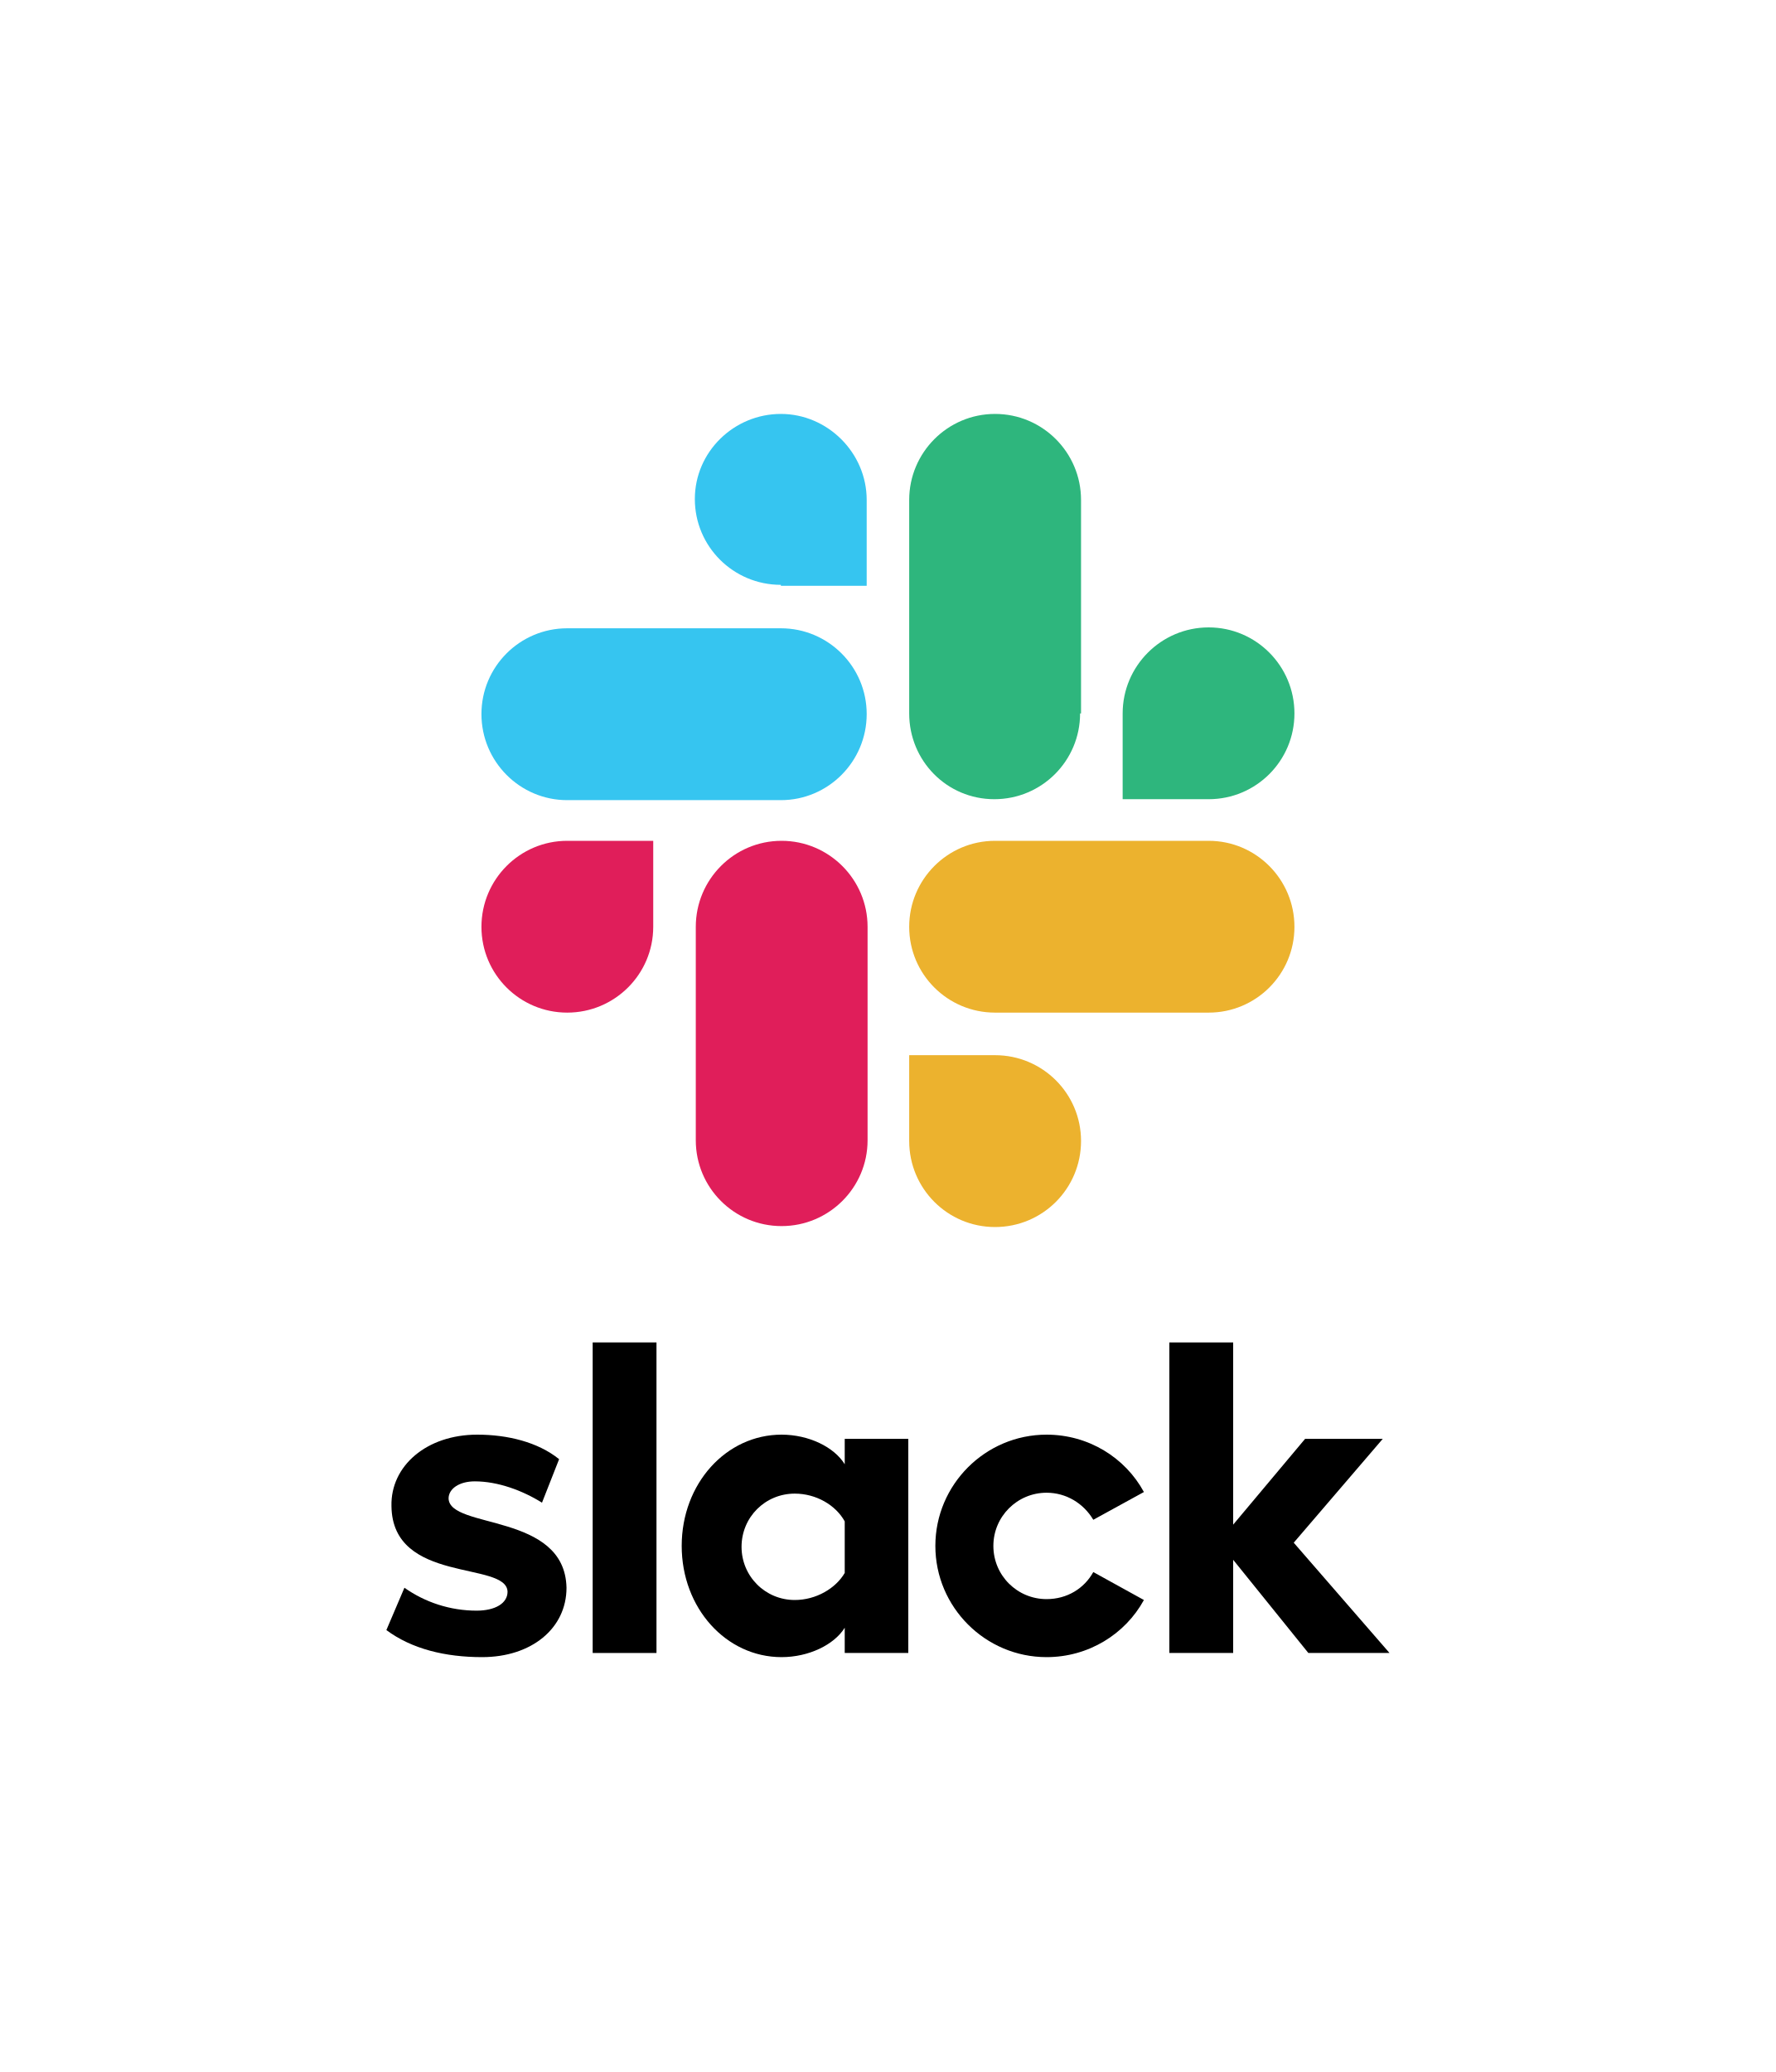
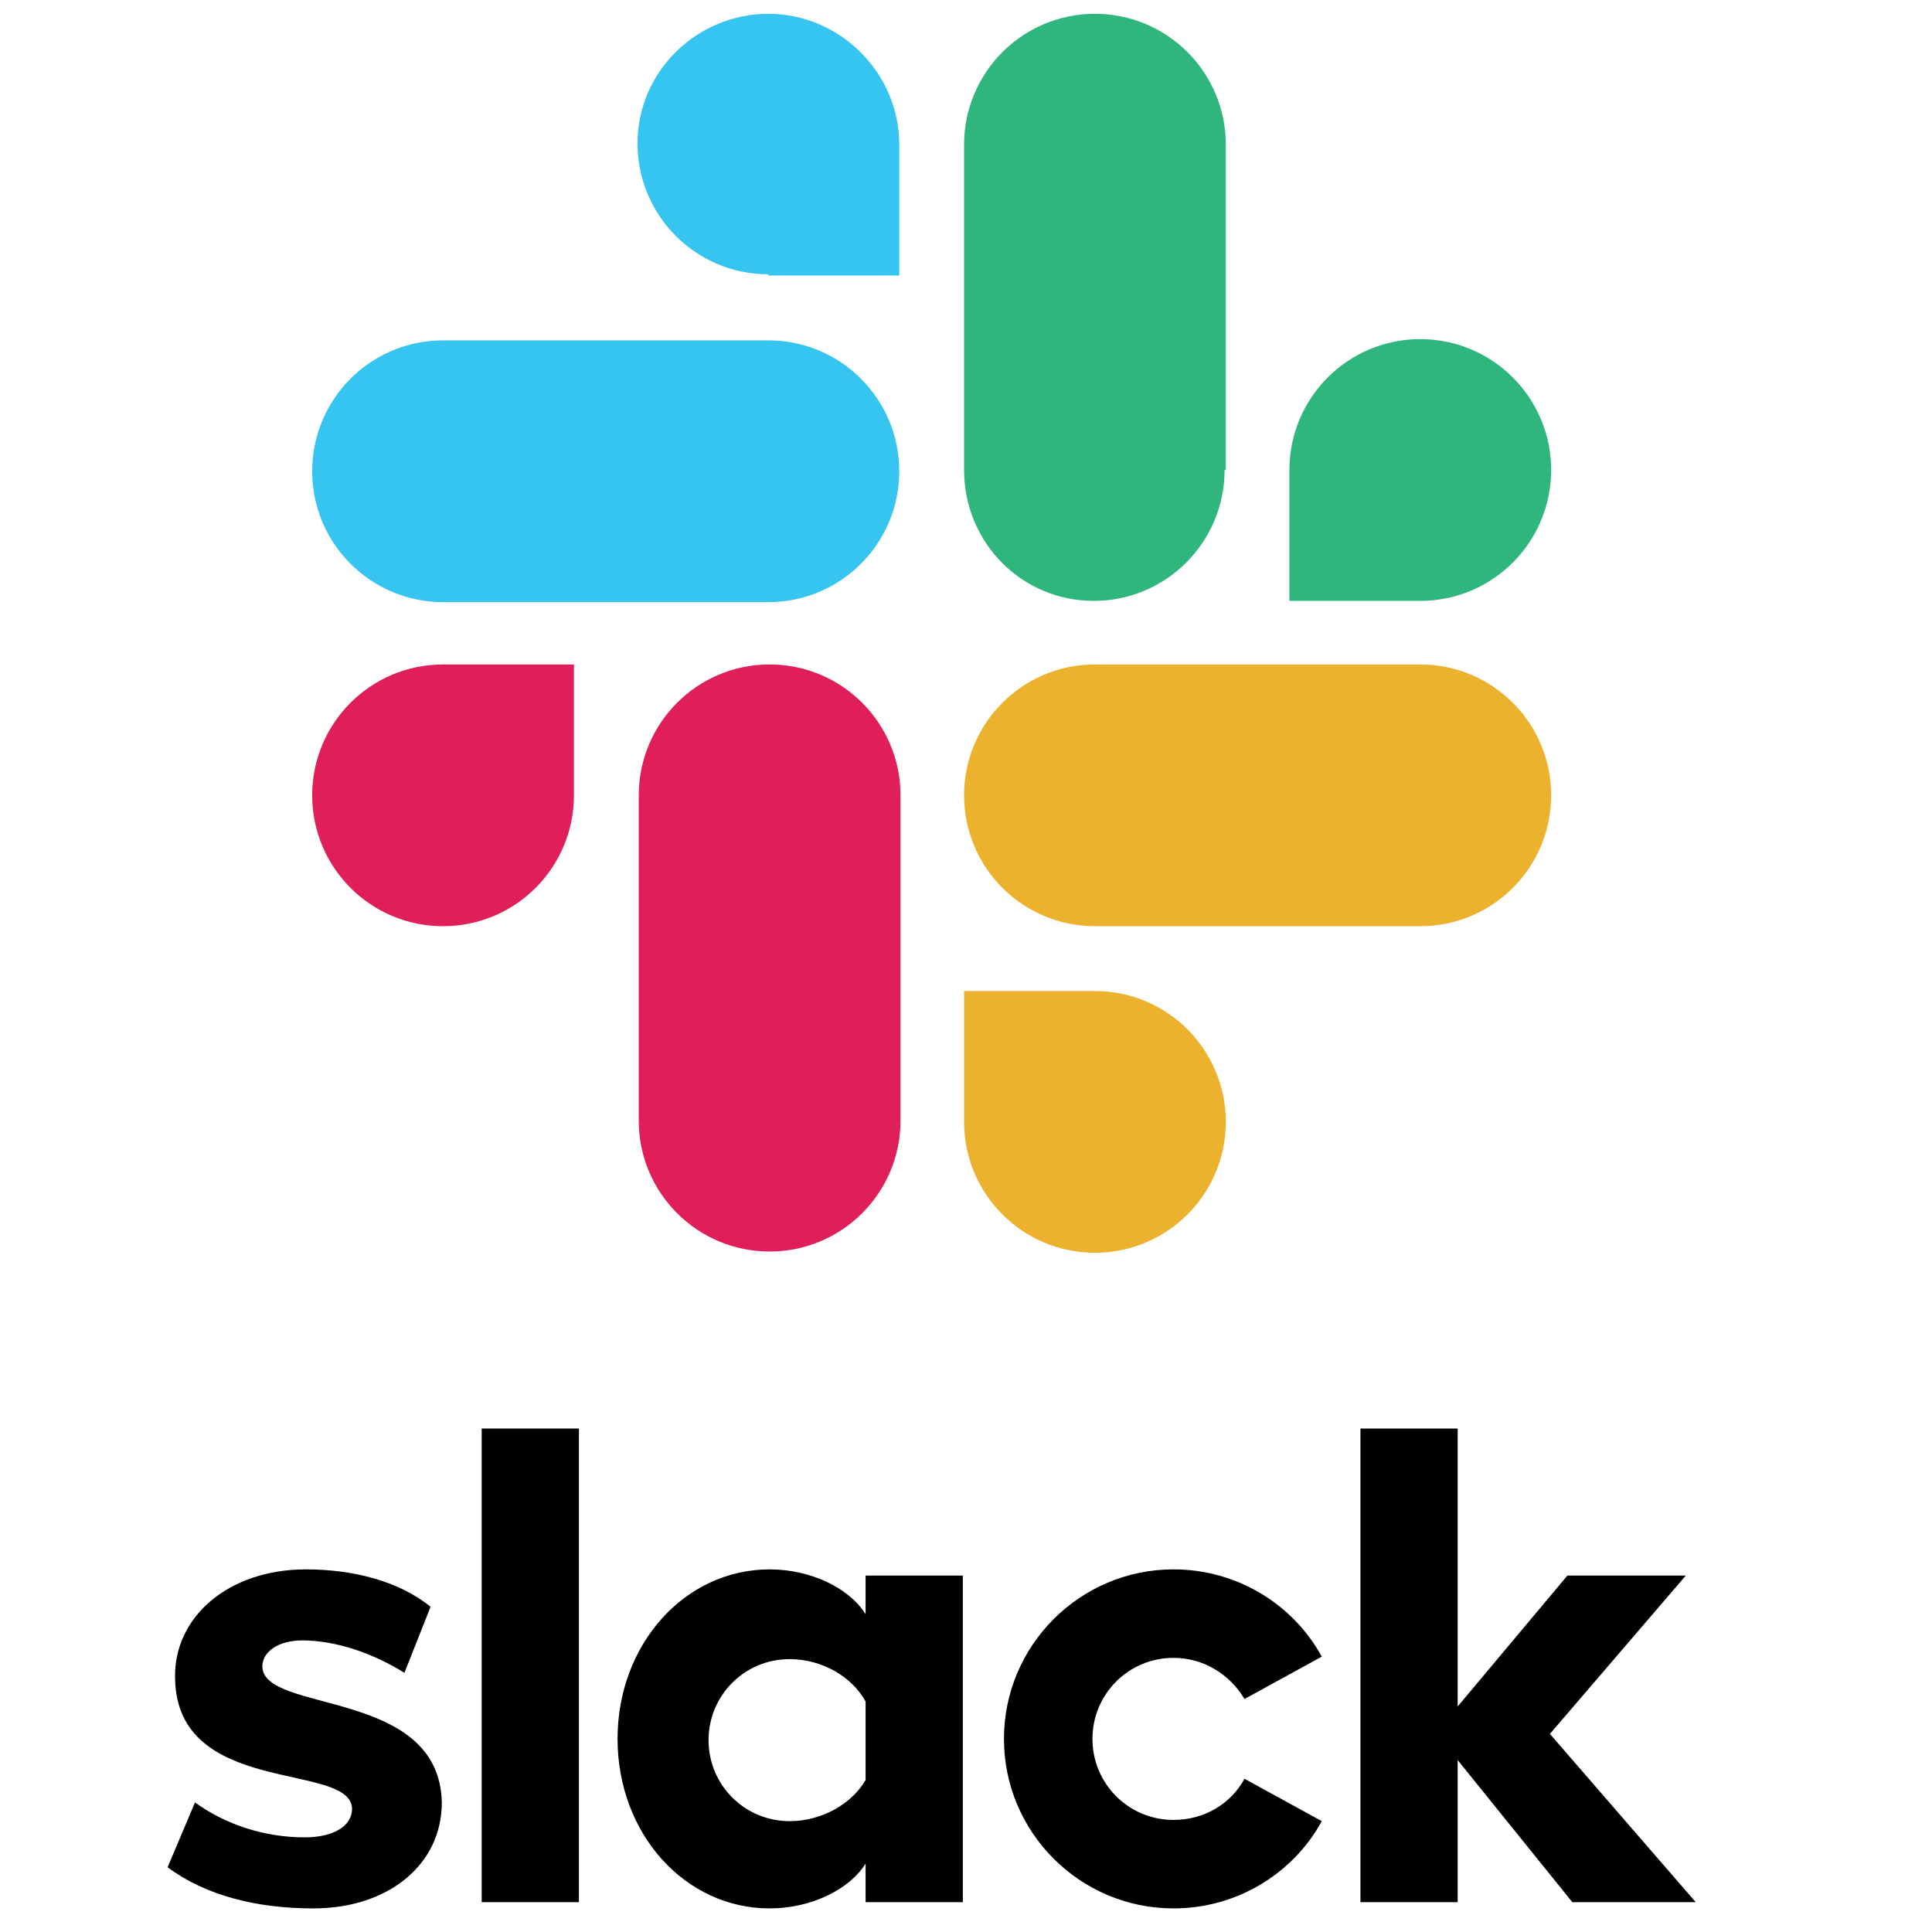
- <svg xmlns="http://www.w3.org/2000/svg" width="24pt" height="28pt" viewBox="0 0 30 34" version="1.1">
-   <g id="surface1">
-     <path style=" stroke:none;fill-rule:nonzero;fill:rgb(0%,0%,0%);fill-opacity:1;" d="M 18.469 26.055 C 18.316 26.332 18.027 26.512 17.68 26.512 C 17.184 26.512 16.781 26.113 16.781 25.613 C 16.781 25.117 17.184 24.715 17.68 24.715 C 18.012 24.715 18.305 24.895 18.469 25.172 L 19.324 24.703 C 19.008 24.121 18.387 23.734 17.68 23.734 C 16.645 23.734 15.801 24.578 15.801 25.613 C 15.801 26.648 16.645 27.492 17.68 27.492 C 18.387 27.492 19.008 27.105 19.324 26.527 Z M 18.469 26.055 " />
-     <path style=" stroke:none;fill-rule:nonzero;fill:rgb(0%,0%,0%);fill-opacity:1;" d="M 6.527 27.035 L 6.832 26.32 C 7.18 26.566 7.605 26.707 8.051 26.707 C 8.367 26.707 8.574 26.582 8.574 26.387 C 8.559 25.863 6.625 26.262 6.613 24.938 C 6.598 24.262 7.207 23.734 8.062 23.734 C 8.574 23.734 9.086 23.859 9.445 24.148 L 9.156 24.883 C 8.824 24.676 8.41 24.523 8.02 24.523 C 7.758 24.523 7.578 24.648 7.578 24.812 C 7.594 25.336 9.543 25.047 9.57 26.32 C 9.57 27.008 8.977 27.492 8.145 27.492 C 7.523 27.492 6.957 27.355 6.527 27.035 " />
-     <path style=" stroke:none;fill-rule:nonzero;fill:rgb(0%,0%,0%);fill-opacity:1;" d="M 10.012 22.176 L 11.09 22.176 L 11.09 27.422 L 10.012 27.422 Z M 10.012 22.176 " />
-     <path style=" stroke:none;fill-rule:nonzero;fill:rgb(0%,0%,0%);fill-opacity:1;" d="M 19.754 22.176 L 19.754 27.422 L 20.832 27.422 L 20.832 25.848 L 22.102 27.422 L 23.473 27.422 L 21.855 25.559 L 23.359 23.805 L 22.047 23.805 L 20.832 25.254 L 20.832 22.176 Z M 19.754 22.176 " />
-     <path style=" stroke:none;fill-rule:nonzero;fill:rgb(0%,0%,0%);fill-opacity:1;" d="M 14.27 26.07 C 14.117 26.332 13.785 26.527 13.426 26.527 C 12.926 26.527 12.527 26.125 12.527 25.629 C 12.527 25.129 12.926 24.73 13.426 24.73 C 13.785 24.73 14.117 24.922 14.27 25.199 Z M 14.27 23.805 L 14.27 24.234 C 14.09 23.941 13.66 23.734 13.203 23.734 C 12.266 23.734 11.516 24.562 11.516 25.613 C 11.516 26.664 12.266 27.492 13.203 27.492 C 13.66 27.492 14.09 27.285 14.27 26.996 L 14.27 27.422 L 15.344 27.422 L 15.344 23.805 Z M 14.27 23.805 " />
-     <path style=" stroke:none;fill-rule:nonzero;fill:rgb(87.843%,11.765%,35.294%);fill-opacity:1;" d="M 11.035 15.156 C 11.035 15.957 10.383 16.605 9.582 16.605 C 8.781 16.605 8.133 15.957 8.133 15.156 C 8.133 14.355 8.781 13.703 9.582 13.703 L 11.035 13.703 Z M 11.035 15.156 " />
-     <path style=" stroke:none;fill-rule:nonzero;fill:rgb(87.843%,11.765%,35.294%);fill-opacity:1;" d="M 11.754 15.156 C 11.754 14.355 12.402 13.703 13.203 13.703 C 14.004 13.703 14.656 14.355 14.656 15.156 L 14.656 18.762 C 14.656 19.562 14.004 20.211 13.203 20.211 C 12.402 20.211 11.754 19.562 11.754 18.762 Z M 11.754 15.156 " />
-     <path style=" stroke:none;fill-rule:nonzero;fill:rgb(21.176%,77.255%,94.118%);fill-opacity:1;" d="M 13.191 9.379 C 12.387 9.379 11.738 8.73 11.738 7.93 C 11.738 7.129 12.402 6.492 13.191 6.492 C 13.977 6.492 14.641 7.145 14.641 7.945 L 14.641 9.395 L 13.191 9.395 Z M 13.191 9.379 " />
-     <path style=" stroke:none;fill-rule:nonzero;fill:rgb(21.176%,77.255%,94.118%);fill-opacity:1;" d="M 13.191 10.113 C 13.992 10.113 14.641 10.762 14.641 11.562 C 14.641 12.363 13.992 13.016 13.191 13.016 L 9.582 13.016 C 8.781 13.016 8.133 12.363 8.133 11.562 C 8.133 10.762 8.781 10.113 9.582 10.113 Z M 13.191 10.113 " />
-     <path style=" stroke:none;fill-rule:nonzero;fill:rgb(18.039%,71.373%,49.02%);fill-opacity:1;" d="M 18.965 11.551 C 18.965 10.75 19.617 10.098 20.418 10.098 C 21.219 10.098 21.867 10.75 21.867 11.551 C 21.867 12.352 21.219 13 20.418 13 L 18.965 13 Z M 18.965 11.551 " />
-     <path style=" stroke:none;fill-rule:nonzero;fill:rgb(18.039%,71.373%,49.02%);fill-opacity:1;" d="M 18.246 11.551 C 18.246 12.352 17.598 13 16.797 13 C 15.996 13 15.359 12.352 15.359 11.551 L 15.359 7.945 C 15.359 7.145 16.008 6.492 16.809 6.492 C 17.613 6.492 18.262 7.145 18.262 7.945 L 18.262 11.551 Z M 18.246 11.551 " />
-     <path style=" stroke:none;fill-rule:nonzero;fill:rgb(92.549%,69.804%,18.039%);fill-opacity:1;" d="M 16.809 17.324 C 17.613 17.324 18.262 17.973 18.262 18.773 C 18.262 19.578 17.613 20.227 16.809 20.227 C 16.008 20.227 15.359 19.578 15.359 18.773 L 15.359 17.324 Z M 16.809 17.324 " />
-     <path style=" stroke:none;fill-rule:nonzero;fill:rgb(92.549%,69.804%,18.039%);fill-opacity:1;" d="M 16.809 16.605 C 16.008 16.605 15.359 15.957 15.359 15.156 C 15.359 14.355 16.008 13.703 16.809 13.703 L 20.418 13.703 C 21.219 13.703 21.867 14.355 21.867 15.156 C 21.867 15.957 21.219 16.605 20.418 16.605 Z M 16.809 16.605 " />
+ <svg xmlns="http://www.w3.org/2000/svg" viewBox="0 0 155 155" width="155" height="155" style="enable-background:new 0 0 216.8 246.1;">
+   <defs>
+     <style type="text/css">
+       .st0{fill:#E01E5A;}
+       .st1{fill:#36C5F0;}
+       .st2{fill:#2EB67D;}
+       .st3{fill:#ECB22E;}
+   </style>
+   </defs>
+   <g transform="matrix(1, 0, 0, 1, -33.6547, -45.89277)">
+     <path d="M133.5,188.6c-1.1,2-3.2,3.3-5.7,3.3c-3.6,0-6.5-2.9-6.5-6.5c0-3.6,2.9-6.5,6.5-6.5c2.4,0,4.5,1.3,5.7,3.3l6.2-3.4 c-2.3-4.2-6.8-7-11.9-7c-7.5,0-13.6,6.1-13.6,13.6c0,7.5,6.1,13.6,13.6,13.6c5.1,0,9.6-2.8,11.9-7L133.5,188.6z" />
+     <path d="M47.1,195.7l2.2-5.2c2.5,1.8,5.6,2.8,8.8,2.8c2.3,0,3.8-0.9,3.8-2.3c-0.1-3.8-14.1-0.9-14.2-10.5 c-0.1-4.9,4.3-8.7,10.5-8.7c3.7,0,7.4,0.9,10,3l-2.1,5.3c-2.4-1.5-5.4-2.6-8.2-2.6c-1.9,0-3.2,0.9-3.2,2.1 c0.1,3.8,14.2,1.7,14.4,10.9c0,5-4.3,8.5-10.3,8.5C54.3,199,50.2,198,47.1,195.7" />
+     <rect x="72.3" y="160.5" width="7.8" height="38" />
+     <polygon points="142.8,160.5 142.8,198.5 150.6,198.5 150.6,187.1 159.8,198.5 169.7,198.5 158,185 168.9,172.3 159.4,172.3 &#10;&#09;&#09;150.6,182.8 150.6,160.5 &#09;" />
+     <path d="M103.1,188.7c-1.1,1.9-3.5,3.3-6.1,3.3c-3.6,0-6.5-2.9-6.5-6.5c0-3.6,2.9-6.5,6.5-6.5c2.6,0,5,1.4,6.1,3.4V188.7z M103.1,172.3v3.1c-1.3-2.1-4.4-3.6-7.7-3.6c-6.8,0-12.2,6-12.2,13.6c0,7.6,5.4,13.6,12.2,13.6c3.3,0,6.4-1.5,7.7-3.6v3.1h7.8 v-26.2H103.1z" />
+   </g>
+   <g transform="matrix(1, 0, 0, 1, -33.6547, -45.89277)">
+     <g>
+       <path class="st0" d="M79.7,109.7c0,5.8-4.7,10.5-10.5,10.5s-10.5-4.7-10.5-10.5s4.7-10.5,10.5-10.5h10.5V109.7z" />
+       <path class="st0" d="M84.9,109.7c0-5.8,4.7-10.5,10.5-10.5s10.5,4.7,10.5,10.5v26.1c0,5.8-4.7,10.5-10.5,10.5s-10.5-4.7-10.5-10.5 V109.7z" />
+     </g>
+     <g>
+       <path class="st1" d="M95.3,67.9c-5.8,0-10.5-4.7-10.5-10.5S89.6,47,95.3,47s10.5,4.7,10.5,10.5v10.5H95.3z" />
+       <path class="st1" d="M95.3,73.2c5.8,0,10.5,4.7,10.5,10.5s-4.7,10.5-10.5,10.5H69.2c-5.8,0-10.5-4.7-10.5-10.5s4.7-10.5,10.5-10.5 H95.3z" />
+     </g>
+     <g>
+       <path class="st2" d="M137.1,83.6c0-5.8,4.7-10.5,10.5-10.5c5.8,0,10.5,4.7,10.5,10.5s-4.7,10.5-10.5,10.5h-10.5V83.6z" />
+       <path class="st2" d="M131.9,83.6c0,5.8-4.7,10.5-10.5,10.5S111,89.4,111,83.6V57.5c0-5.8,4.7-10.5,10.5-10.5s10.5,4.7,10.5,10.5 V83.6z" />
+     </g>
+     <g>
+       <path class="st3" d="M121.5,125.4c5.8,0,10.5,4.7,10.5,10.5c0,5.8-4.7,10.5-10.5,10.5s-10.5-4.7-10.5-10.5v-10.5H121.5z" />
+       <path class="st3" d="M121.5,120.2c-5.8,0-10.5-4.7-10.5-10.5s4.7-10.5,10.5-10.5h26.1c5.8,0,10.5,4.7,10.5,10.5 s-4.7,10.5-10.5,10.5H121.5z" />
+     </g>
  </g>
</svg>
